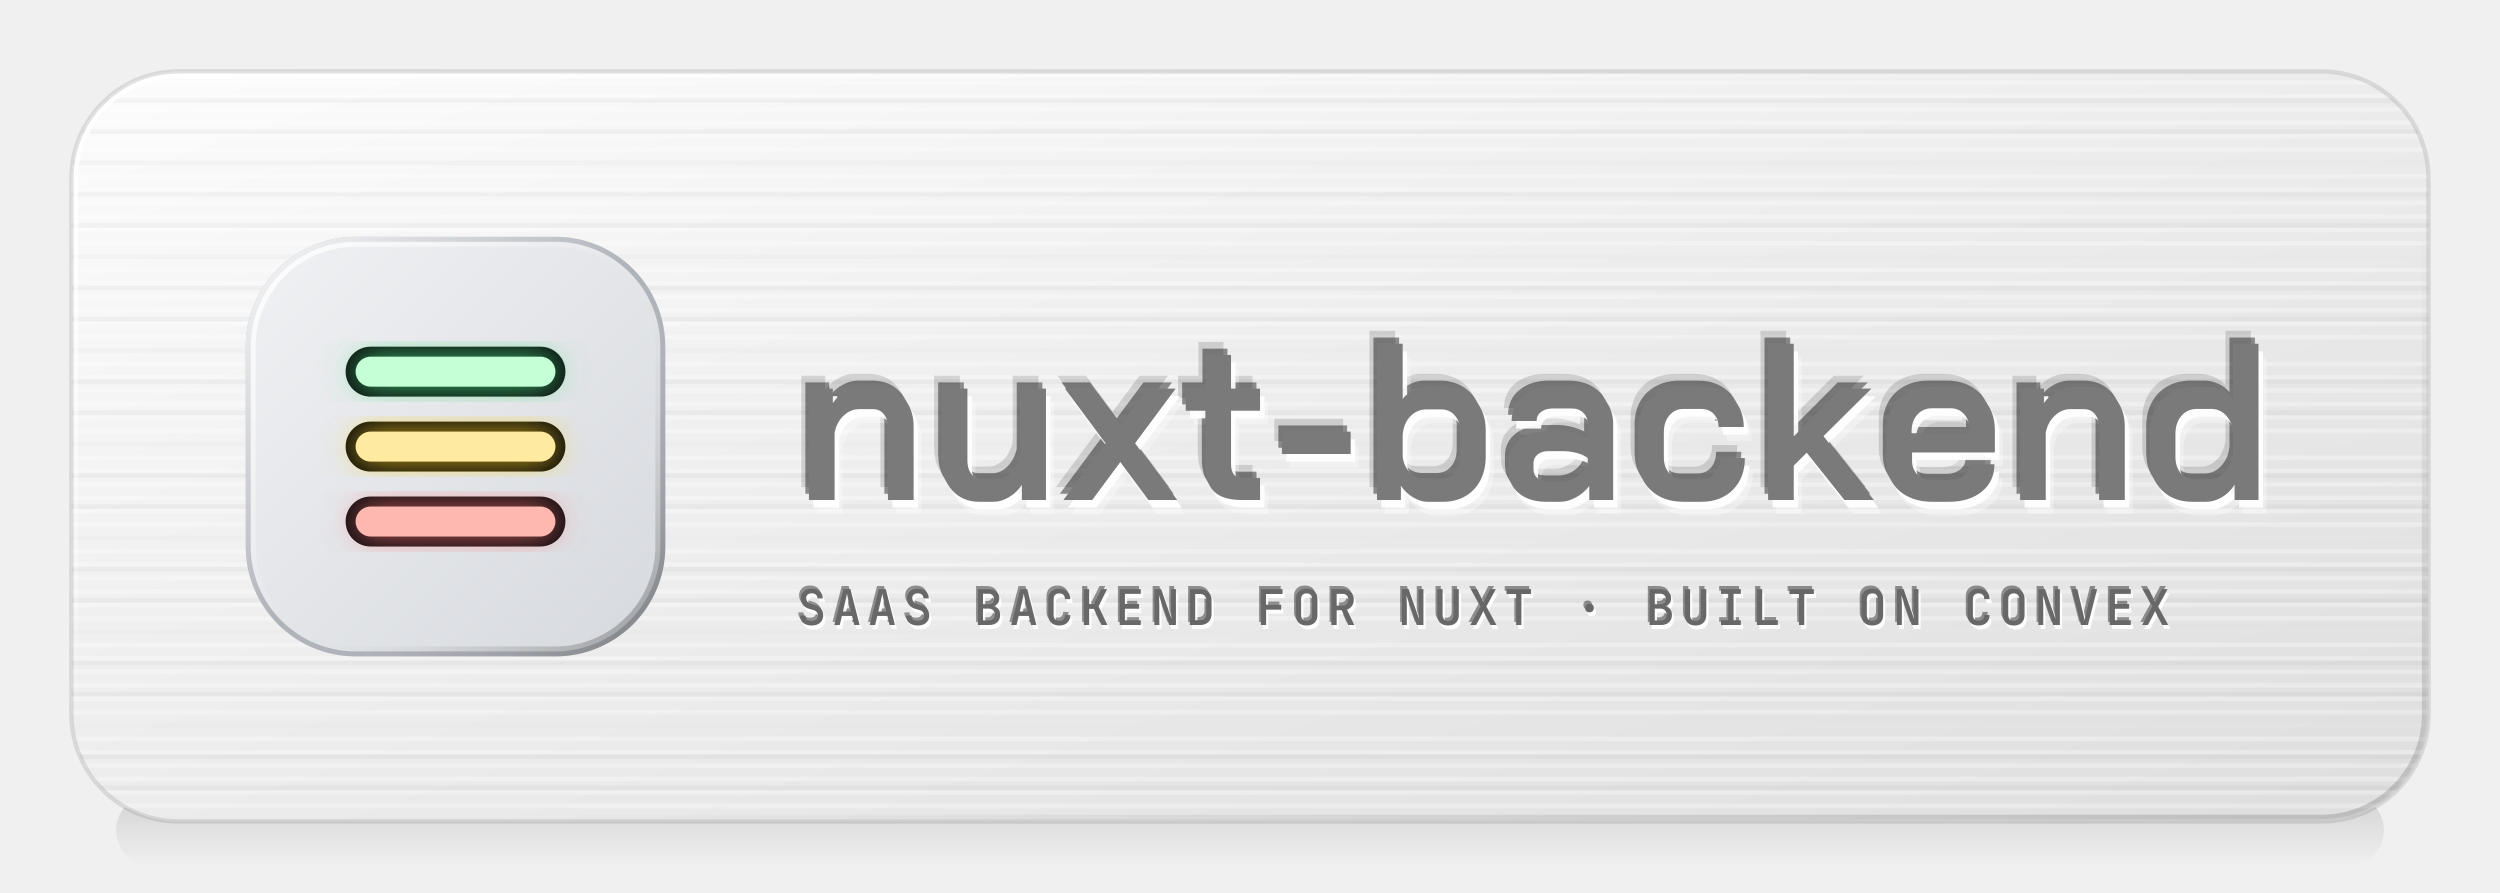
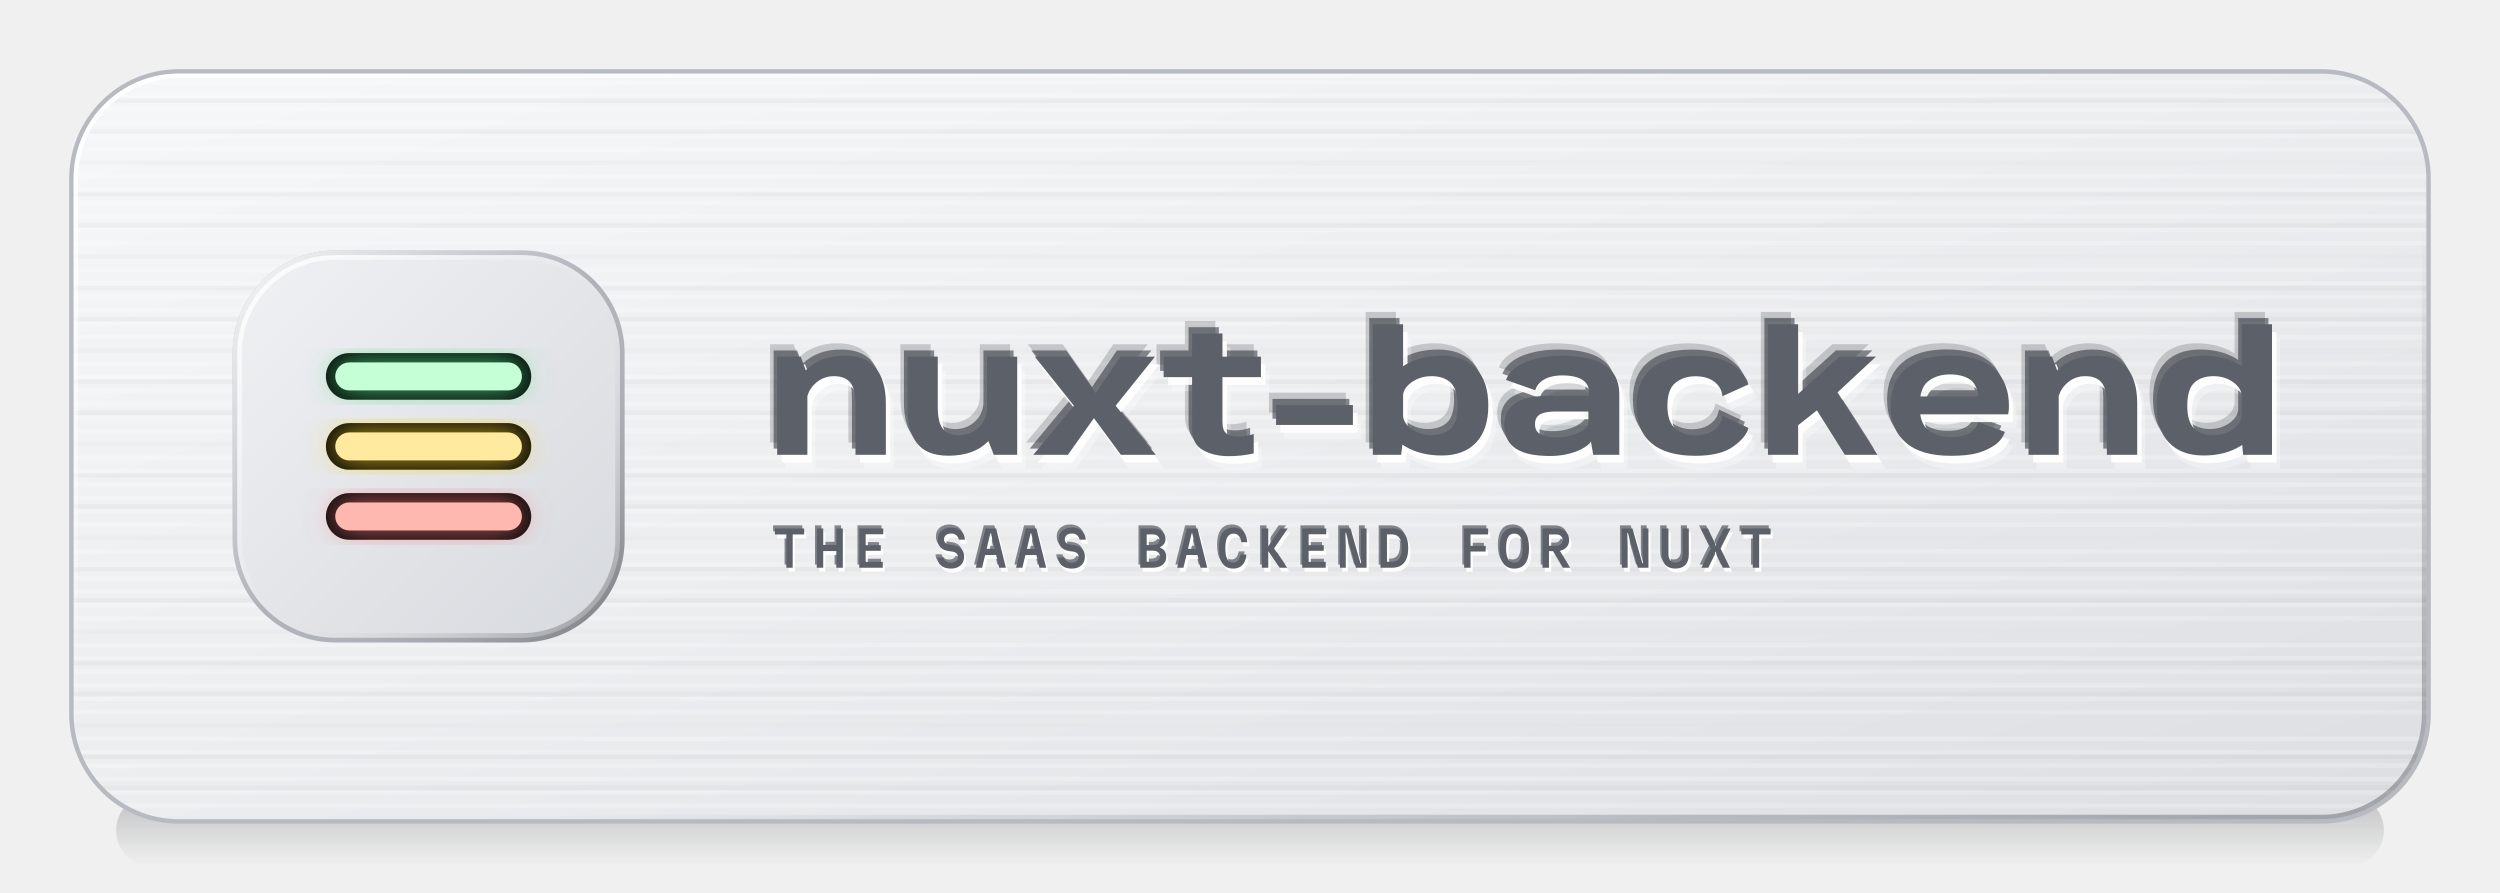
<svg xmlns="http://www.w3.org/2000/svg" width="560" height="200" viewBox="0 0 560 200" role="img" aria-label="nuxt-backend — the all-in-one SaaS backend for Nuxt, built on Convex">
  <defs>
    <linearGradient id="plate" x1="0" y1="0" x2="1" y2="1">
-       <stop offset="0" stop-color="#fcfcfc" />
-       <stop offset="0.5" stop-color="#ececec" />
-       <stop offset="1" stop-color="#dedede" />
+       <stop offset="0" stop-color="#f6f7f9" />
+       <stop offset="0.5" stop-color="#ebedef" />
+       <stop offset="1" stop-color="#dcdee2" />
    </linearGradient>
    <linearGradient id="rim" x1="0" y1="0" x2="1" y2="1">
      <stop offset="0" stop-color="rgb(255 255 255 / 0.95)" />
-       <stop offset="0.45" stop-color="#ffffff" stop-opacity="0" />
-       <stop offset="0.6" stop-color="#000000" stop-opacity="0" />
-       <stop offset="1" stop-color="rgb(0 0 0 / 0.16)" />
+       <stop offset="0.45" stop-color="#fff" stop-opacity="0" />
+       <stop offset="0.6" stop-color="#000" stop-opacity="0" />
+       <stop offset="1" stop-color="rgb(24 28 36 / 0.32)" />
    </linearGradient>
    <linearGradient id="cast" x1="0" y1="0" x2="0" y2="1">
-       <stop offset="0" stop-color="#000000" stop-opacity="0.12" />
-       <stop offset="1" stop-color="#000000" stop-opacity="0" />
+       <stop offset="0" stop-color="#181c24" stop-opacity="0.22" />
+       <stop offset="1" stop-color="#181c24" stop-opacity="0" />
    </linearGradient>
    <pattern id="grain" width="1" height="21" patternUnits="userSpaceOnUse">
-       <rect width="1" height="1" fill="#ffffff" fill-opacity="0.30" />
-       <rect y="3" width="1" height="1" fill="#ffffff" fill-opacity="0.30" />
-       <rect y="6" width="1" height="1" fill="#ffffff" fill-opacity="0.30" />
-       <rect y="9" width="1" height="1" fill="#ffffff" fill-opacity="0.30" />
-       <rect y="12" width="1" height="1" fill="#ffffff" fill-opacity="0.30" />
-       <rect y="15" width="1" height="1" fill="#ffffff" fill-opacity="0.30" />
-       <rect y="18" width="1" height="1" fill="#ffffff" fill-opacity="0.30" />
-       <rect y="1" width="1" height="1" fill="#000000" fill-opacity="0.035" />
-       <rect y="8" width="1" height="1" fill="#000000" fill-opacity="0.035" />
-       <rect y="15" width="1" height="1" fill="#000000" fill-opacity="0.035" />
+       <rect y="0" width="1" height="1" fill="#fff" fill-opacity="0.22" />
+       <rect y="3" width="1" height="1" fill="#fff" fill-opacity="0.22" />
+       <rect y="6" width="1" height="1" fill="#fff" fill-opacity="0.22" />
+       <rect y="9" width="1" height="1" fill="#fff" fill-opacity="0.22" />
+       <rect y="12" width="1" height="1" fill="#fff" fill-opacity="0.22" />
+       <rect y="15" width="1" height="1" fill="#fff" fill-opacity="0.22" />
+       <rect y="18" width="1" height="1" fill="#fff" fill-opacity="0.22" />
+       <rect y="1" width="1" height="1" fill="#000" fill-opacity="0.03" />
+       <rect y="8" width="1" height="1" fill="#000" fill-opacity="0.03" />
+       <rect y="15" width="1" height="1" fill="#000" fill-opacity="0.03" />
    </pattern>
    <linearGradient id="mark-face" x1="0" y1="0" x2="1" y2="1">
      <stop offset="0" stop-color="#f0f1f3" />
      <stop offset="1" stop-color="#d6d9de" />
    </linearGradient>
    <linearGradient id="mark-rim" x1="0" y1="0" x2="1" y2="1">
-       <stop offset="0" stop-color="#ffffff" stop-opacity="0.9" />
-       <stop offset="0.5" stop-color="#ffffff" stop-opacity="0" />
-       <stop offset="1" stop-color="#000000" stop-opacity="0.32" />
+       <stop offset="0" stop-color="#fff" stop-opacity="0.9" />
+       <stop offset="0.5" stop-color="#fff" stop-opacity="0" />
+       <stop offset="1" stop-color="#000" stop-opacity="0.32" />
    </linearGradient>
    <filter id="mark-glow" x="-50%" y="-50%" width="200%" height="200%">
      <feGaussianBlur stdDeviation="1.6" />
    </filter>
-     <path id="wm" d="M3.2 -24.95L8.55 -24.95L8.55 -21.7Q9.65 -23.35 11.45 -24.35Q13.25 -25.35 15.05 -25.35L18.15 -25.35Q22 -25.35 24.33 -22.9Q26.65 -20.45 26.65 -16.45L26.65 0L20.9 0L20.9 -16.3Q20.9 -18.1 19.98 -19.23Q19.05 -20.35 17.55 -20.35L14.45 -20.35Q12.5 -20.35 10.95 -18.87Q9.4 -17.4 8.95 -15.1L8.95 0L3.2 0Z M41.35 0.4Q37.6 0.4 35.28 -2.18Q32.95 -4.75 32.95 -8.9L32.95 -24.95L38.7 -24.95L38.7 -8.8Q38.7 -6.9 39.63 -5.75Q40.55 -4.6 42.05 -4.6L45.05 -4.6Q46.95 -4.6 48.48 -6.12Q50 -7.65 50.55 -10.1L50.55 -24.95L56.3 -24.95L56.3 0L50.9 0L50.9 -3.4Q49.8 -1.7 48.03 -0.65Q46.25 0.4 44.65 0.4L41.35 0.4Z M69.65 -12.7L60.55 -24.95L66.95 -24.95L72.95 -16.9L78.95 -24.95L85.35 -24.95L76.25 -12.7L85.7 0L79.25 0L72.95 -8.5L66.65 0L60.2 0Z M100.15 0Q95.9 0 93.95 -1.9Q92 -3.8 92 -7.9L92 -20L87.6 -20L87.6 -24.95L92.15 -24.95L92.15 -32.5L97.75 -32.5L97.75 -24.95L104.25 -24.95L104.25 -20L97.75 -20L97.75 -8.1Q97.75 -6.45 98.4 -5.7Q99.05 -4.95 100.45 -4.95L104.25 -4.95L104.25 0L100.15 0Z M109.15 -15.3L124.55 -15.3L124.55 -10.3L109.15 -10.3Z M141.75 0.4Q140.15 0.4 138.48 -0.62Q136.8 -1.65 135.8 -3.2L135.8 0L130.45 0L130.45 -35L136.2 -35L136.2 -22.65Q137.2 -23.9 138.75 -24.62Q140.3 -25.35 141.85 -25.35L145.35 -25.35Q148.1 -25.35 150.25 -24.12Q152.4 -22.9 153.6 -20.7Q154.8 -18.5 154.8 -15.65L154.8 -9.7Q154.8 -6.7 153.6 -4.4Q152.4 -2.1 150.23 -0.85Q148.05 0.4 145.25 0.4L141.75 0.4ZM144.65 -4.65Q146.6 -4.65 147.85 -6.12Q149.1 -7.6 149.1 -10L149.1 -15.3Q149.1 -17.55 147.9 -18.92Q146.7 -20.3 144.8 -20.3L141.6 -20.3Q139.4 -20.3 137.9 -18.73Q136.4 -17.15 136.2 -14.6L136.2 -9.7Q136.45 -7.5 137.93 -6.07Q139.4 -4.65 141.35 -4.65Z M168.35 0.4Q164.55 0.4 162.23 -1.52Q159.9 -3.45 159.9 -6.65L159.9 -8.45Q159.9 -11.6 162.32 -13.5Q164.75 -15.4 168.7 -15.4L171.8 -15.4Q173.2 -15.4 174.8 -15Q176.4 -14.6 177.65 -13.95L177.65 -17.05Q177.65 -18.6 176.65 -19.55Q175.65 -20.5 174.05 -20.5L169.85 -20.5Q168.2 -20.5 167.2 -19.73Q166.2 -18.95 166.2 -17.7L160.6 -17.7Q160.6 -21.15 163.15 -23.25Q165.7 -25.35 169.85 -25.35L174.05 -25.35Q178.25 -25.35 180.8 -23.08Q183.35 -20.8 183.35 -17.05L183.35 0L178 0L178 -3.15Q176.8 -1.55 175 -0.58Q173.2 0.4 171.45 0.4L168.35 0.4ZM171.8 -4.1Q173.8 -4.1 175.4 -5.22Q177 -6.35 177.65 -8.2L177.65 -9.4Q176.8 -10.1 175.25 -10.52Q173.7 -10.95 172 -10.95L168.85 -10.95Q167.35 -10.95 166.43 -10.2Q165.5 -9.45 165.5 -8.25L165.5 -6.85Q165.5 -5.6 166.45 -4.85Q167.4 -4.1 168.95 -4.1Z M199.1 0.4Q194.5 0.4 191.73 -2.25Q188.95 -4.9 188.95 -9.25L188.95 -15.55Q188.95 -18.45 190.2 -20.67Q191.45 -22.9 193.75 -24.12Q196.05 -25.35 199.05 -25.35L203.05 -25.35Q207.35 -25.35 209.98 -22.87Q212.6 -20.4 212.6 -16.35L206.95 -16.35Q206.95 -18.15 205.88 -19.28Q204.8 -20.4 203.05 -20.4L199.1 -20.4Q197.15 -20.4 195.93 -18.95Q194.7 -17.5 194.7 -15.2L194.7 -9.6Q194.7 -7.35 195.93 -5.95Q197.15 -4.55 199.15 -4.55L203.1 -4.55Q204.95 -4.55 206.08 -5.9Q207.2 -7.25 207.2 -9.4L212.85 -9.4Q212.85 -5 210.18 -2.3Q207.5 0.4 203.1 0.4L199.1 0.4Z M235.15 0L226.7 -10.6L223.8 -7.7L223.8 0L218.05 0L218.05 -35L223.8 -35L223.8 -14.25L234.45 -24.95L241.2 -24.95L230.45 -14.3L241.75 0Z M254.8 0.4Q251.75 0.4 249.43 -0.75Q247.1 -1.9 245.83 -4Q244.55 -6.1 244.55 -8.85L244.55 -15.55Q244.55 -18.45 245.83 -20.67Q247.1 -22.9 249.43 -24.12Q251.75 -25.35 254.8 -25.35L258.8 -25.35Q263.35 -25.35 266.1 -22.7Q268.85 -20.05 268.85 -15.65L268.85 -10.65L250.3 -10.65L250.3 -8.85Q250.3 -6.85 251.53 -5.65Q252.75 -4.45 254.8 -4.45L258.65 -4.45Q260.65 -4.45 261.88 -5.43Q263.1 -6.4 263.1 -8L268.75 -8Q268.75 -4.2 265.95 -1.9Q263.15 0.4 258.6 0.4L254.8 0.4ZM263.2 -14.95L263.2 -15.65Q263.2 -17.85 262 -19.2Q260.8 -20.55 258.85 -20.55L254.8 -20.55Q252.75 -20.55 251.48 -19.12Q250.2 -17.7 250.2 -15.4L250.2 -14.95Z M274.5 -24.95L279.85 -24.95L279.85 -21.7Q280.95 -23.35 282.75 -24.35Q284.55 -25.35 286.35 -25.35L289.45 -25.35Q293.3 -25.35 295.63 -22.9Q297.95 -20.45 297.95 -16.45L297.95 0L292.2 0L292.2 -16.3Q292.2 -18.1 291.28 -19.23Q290.35 -20.35 288.85 -20.35L285.75 -20.35Q283.8 -20.35 282.25 -18.87Q280.7 -17.4 280.25 -15.1L280.25 0L274.5 0Z M313.05 0.4Q308.8 0.4 306.18 -2.27Q303.55 -4.95 303.55 -9.3L303.55 -15.1Q303.55 -18.15 304.8 -20.48Q306.05 -22.8 308.33 -24.08Q310.6 -25.35 313.55 -25.35L316.6 -25.35Q318.15 -25.35 319.68 -24.65Q321.2 -23.95 322.2 -22.8L322.2 -35L327.9 -35L327.9 0L322.55 0L322.55 -3.45Q321.5 -1.7 319.75 -0.65Q318 0.4 316.2 0.4L313.05 0.4ZM316.65 -4.55Q318.8 -4.55 320.38 -6.27Q321.95 -8 322.2 -10.55L322.2 -15.55Q321.85 -17.7 320.53 -19.05Q319.2 -20.4 317.35 -20.4L314.15 -20.4Q311.95 -20.4 310.63 -18.85Q309.3 -17.3 309.3 -14.8L309.3 -9.65Q309.3 -7.35 310.53 -5.95Q311.75 -4.55 313.65 -4.55Z" />
-     <path id="eb" d="M3.33 0.11Q2.52 0.11 1.94 -0.16Q1.35 -0.43 1.03 -0.93Q0.72 -1.43 0.72 -2.12L1.89 -2.12Q1.89 -1.57 2.28 -1.26Q2.66 -0.95 3.34 -0.95Q3.98 -0.95 4.35 -1.25Q4.71 -1.56 4.71 -2.1Q4.71 -2.55 4.46 -2.88Q4.21 -3.21 3.75 -3.33L2.74 -3.63Q1.86 -3.88 1.38 -4.49Q0.9 -5.1 0.9 -5.95Q0.9 -6.61 1.2 -7.11Q1.5 -7.6 2.05 -7.88Q2.6 -8.15 3.34 -8.15Q4.44 -8.15 5.11 -7.56Q5.78 -6.96 5.79 -5.96L4.6 -5.96Q4.6 -6.49 4.26 -6.79Q3.93 -7.09 3.32 -7.09Q2.74 -7.09 2.41 -6.81Q2.08 -6.53 2.08 -6.03Q2.08 -5.58 2.33 -5.25Q2.57 -4.92 3.04 -4.78L4.06 -4.48Q4.94 -4.23 5.41 -3.62Q5.89 -3 5.89 -2.14Q5.89 -1.47 5.57 -0.96Q5.25 -0.45 4.68 -0.17Q4.1 0.11 3.33 0.11Z M8.39 0L10.44 -8.03L12 -8.03L14.05 0L12.85 0L12.36 -2.03L10.09 -2.03L9.6 0ZM10.31 -3.01L12.13 -3.01L11.58 -5.33Q11.44 -5.95 11.35 -6.41Q11.25 -6.86 11.22 -7.03Q11.19 -6.86 11.1 -6.41Q11.01 -5.95 10.86 -5.35Z M16.31 0L18.36 -8.03L19.92 -8.03L21.97 0L20.77 0L20.28 -2.03L18.01 -2.03L17.52 0ZM18.23 -3.01L20.05 -3.01L19.5 -5.33Q19.36 -5.95 19.27 -6.41Q19.17 -6.86 19.14 -7.03Q19.11 -6.86 19.02 -6.41Q18.93 -5.95 18.78 -5.35Z M27.09 0.11Q26.28 0.11 25.7 -0.16Q25.11 -0.43 24.79 -0.93Q24.48 -1.43 24.48 -2.12L25.65 -2.12Q25.65 -1.57 26.04 -1.26Q26.42 -0.95 27.1 -0.95Q27.74 -0.95 28.1 -1.25Q28.47 -1.56 28.47 -2.1Q28.47 -2.55 28.22 -2.88Q27.97 -3.21 27.51 -3.33L26.5 -3.63Q25.62 -3.88 25.14 -4.49Q24.66 -5.1 24.66 -5.95Q24.66 -6.61 24.96 -7.11Q25.26 -7.6 25.81 -7.88Q26.36 -8.15 27.1 -8.15Q28.2 -8.15 28.87 -7.56Q29.53 -6.96 29.55 -5.96L28.36 -5.96Q28.36 -6.49 28.02 -6.79Q27.69 -7.09 27.08 -7.09Q26.5 -7.09 26.17 -6.81Q25.84 -6.53 25.84 -6.03Q25.84 -5.58 26.09 -5.25Q26.33 -4.92 26.8 -4.78L27.82 -4.48Q28.7 -4.23 29.17 -3.62Q29.64 -3 29.64 -2.14Q29.64 -1.47 29.33 -0.96Q29.01 -0.45 28.44 -0.17Q27.86 0.11 27.09 0.11Z M40.54 0L40.54 -8.03L42.9 -8.03Q44.04 -8.03 44.69 -7.48Q45.34 -6.93 45.34 -5.96Q45.34 -5.41 45.11 -5.01Q44.87 -4.61 44.45 -4.39Q44.03 -4.17 43.47 -4.17L43.47 -4.28Q44.08 -4.29 44.54 -4.05Q45 -3.82 45.27 -3.35Q45.53 -2.89 45.53 -2.25Q45.53 -1.57 45.23 -1.06Q44.92 -0.55 44.37 -0.27Q43.81 0 43.05 0ZM41.69 -1.02L42.96 -1.02Q43.59 -1.02 43.97 -1.36Q44.34 -1.7 44.34 -2.31Q44.34 -2.93 43.97 -3.3Q43.59 -3.67 42.96 -3.67L41.69 -3.67ZM41.69 -4.66L42.89 -4.66Q43.48 -4.66 43.82 -4.98Q44.17 -5.3 44.17 -5.84Q44.17 -6.38 43.82 -6.69Q43.48 -7.01 42.9 -7.01L41.69 -7.01Z M47.99 0L50.04 -8.03L51.6 -8.03L53.65 0L52.45 0L51.96 -2.03L49.69 -2.03L49.2 0ZM49.91 -3.01L51.73 -3.01L51.18 -5.33Q51.04 -5.95 50.95 -6.41Q50.85 -6.86 50.82 -7.03Q50.79 -6.86 50.7 -6.41Q50.61 -5.95 50.46 -5.35Z M58.78 0.11Q58.04 0.11 57.48 -0.17Q56.93 -0.45 56.62 -0.98Q56.32 -1.52 56.32 -2.23L56.32 -5.8Q56.32 -6.52 56.62 -7.05Q56.93 -7.58 57.48 -7.86Q58.04 -8.14 58.78 -8.14Q59.53 -8.14 60.08 -7.85Q60.63 -7.57 60.93 -7.05Q61.24 -6.52 61.24 -5.8L60.05 -5.8Q60.05 -6.42 59.72 -6.75Q59.39 -7.08 58.78 -7.08Q58.18 -7.08 57.84 -6.75Q57.51 -6.42 57.51 -5.81L57.51 -2.23Q57.51 -1.62 57.84 -1.28Q58.18 -0.95 58.78 -0.95Q59.39 -0.95 59.72 -1.28Q60.05 -1.62 60.05 -2.23L61.24 -2.23Q61.24 -1.52 60.93 -0.99Q60.63 -0.46 60.08 -0.18Q59.53 0.11 58.78 0.11Z M64.28 0L64.28 -8.03L65.47 -8.03L65.47 -4.69L66.54 -4.69L68.18 -8.03L69.48 -8.03L67.58 -4.18L69.56 0L68.23 0L66.52 -3.62L65.47 -3.62L65.47 0Z M72.31 0L72.31 -8.03L77.03 -8.03L77.03 -6.97L73.48 -6.97L73.48 -4.7L76.65 -4.7L76.65 -3.65L73.48 -3.65L73.48 -1.06L77.03 -1.06L77.03 0Z M80.09 0L80.09 -8.03L81.59 -8.03L83.93 -1.35Q83.91 -1.67 83.88 -2.11Q83.84 -2.55 83.83 -3.02Q83.81 -3.5 83.81 -3.88L83.81 -8.03L84.91 -8.03L84.91 0L83.41 0L81.08 -6.68Q81.1 -6.39 81.13 -5.96Q81.16 -5.53 81.17 -5.07Q81.19 -4.61 81.19 -4.21L81.19 0Z M88.03 0L88.03 -8.03L90.28 -8.03Q91.07 -8.03 91.65 -7.73Q92.24 -7.42 92.56 -6.87Q92.88 -6.32 92.88 -5.58L92.88 -2.46Q92.88 -1.73 92.56 -1.17Q92.24 -0.6 91.65 -0.3Q91.07 0 90.28 0ZM89.22 -1.08L90.28 -1.08Q90.94 -1.08 91.32 -1.45Q91.7 -1.81 91.7 -2.46L91.7 -5.58Q91.7 -6.21 91.32 -6.58Q90.94 -6.95 90.28 -6.95L89.22 -6.95Z M103.93 0L103.93 -8.04L108.78 -8.04L108.78 -6.94L105.08 -6.94L105.08 -4.54L108.49 -4.54L108.49 -3.44L105.11 -3.44L105.11 0Z M114.18 0.11Q113.43 0.11 112.89 -0.17Q112.34 -0.45 112.05 -0.98Q111.76 -1.52 111.76 -2.23L111.76 -5.8Q111.76 -6.52 112.05 -7.05Q112.34 -7.58 112.89 -7.86Q113.43 -8.14 114.18 -8.14Q114.93 -8.14 115.47 -7.86Q116.02 -7.58 116.31 -7.05Q116.6 -6.52 116.6 -5.81L116.6 -2.23Q116.6 -1.52 116.31 -0.98Q116.02 -0.45 115.47 -0.17Q114.93 0.11 114.18 0.11ZM114.18 -0.95Q114.79 -0.95 115.1 -1.28Q115.41 -1.62 115.41 -2.23L115.41 -5.8Q115.41 -6.42 115.1 -6.75Q114.79 -7.08 114.18 -7.08Q113.59 -7.08 113.27 -6.75Q112.95 -6.42 112.95 -5.8L112.95 -2.23Q112.95 -1.62 113.27 -1.28Q113.59 -0.95 114.18 -0.95Z M119.72 0L119.72 -8.03L122.24 -8.03Q123 -8.03 123.56 -7.74Q124.12 -7.45 124.44 -6.92Q124.75 -6.39 124.75 -5.68Q124.75 -4.87 124.34 -4.28Q123.93 -3.7 123.22 -3.45L124.86 0L123.51 0L122.05 -3.3L120.91 -3.3L120.91 0ZM120.91 -4.34L122.24 -4.34Q122.84 -4.34 123.19 -4.7Q123.54 -5.06 123.54 -5.65Q123.54 -6.27 123.19 -6.62Q122.84 -6.97 122.24 -6.97L120.91 -6.97Z M135.53 0L135.53 -8.03L137.03 -8.03L139.37 -1.35Q139.35 -1.67 139.32 -2.11Q139.28 -2.55 139.27 -3.02Q139.25 -3.5 139.25 -3.88L139.25 -8.03L140.35 -8.03L140.35 0L138.85 0L136.52 -6.68Q136.54 -6.39 136.57 -5.96Q136.6 -5.53 136.61 -5.07Q136.63 -4.61 136.63 -4.21L136.63 0Z M145.86 0.11Q144.71 0.11 144.08 -0.52Q143.45 -1.15 143.45 -2.24L143.45 -8.03L144.64 -8.03L144.64 -2.24Q144.64 -1.64 144.94 -1.29Q145.24 -0.93 145.86 -0.93Q146.47 -0.93 146.77 -1.29Q147.08 -1.64 147.08 -2.24L147.08 -8.03L148.27 -8.03L148.27 -2.24Q148.27 -1.15 147.64 -0.52Q147.02 0.11 145.86 0.11Z M150.85 0L153.12 -4.09L150.99 -8.03L152.33 -8.03L153.45 -5.84Q153.55 -5.63 153.65 -5.42Q153.75 -5.21 153.8 -5.1Q153.85 -5.21 153.95 -5.42Q154.04 -5.63 154.14 -5.84L155.29 -8.03L156.57 -8.03L154.44 -4.14L156.71 0L155.36 0L154.12 -2.38Q154.01 -2.58 153.91 -2.8Q153.81 -3.01 153.76 -3.13Q153.71 -3.01 153.61 -2.8Q153.52 -2.6 153.42 -2.39L152.15 0Z M161.11 0L161.11 -6.94L158.96 -6.94L158.96 -8.04L164.44 -8.04L164.44 -6.94L162.29 -6.94L162.29 0Z M177.54 -2.84Q177.1 -2.84 176.84 -3.1Q176.57 -3.35 176.57 -3.79Q176.57 -4.25 176.84 -4.52Q177.1 -4.78 177.54 -4.78Q177.99 -4.78 178.25 -4.52Q178.51 -4.25 178.51 -3.79Q178.51 -3.35 178.25 -3.1Q177.99 -2.84 177.54 -2.84Z M191.01 0L191.01 -8.03L193.38 -8.03Q194.52 -8.03 195.17 -7.48Q195.82 -6.93 195.82 -5.96Q195.82 -5.41 195.59 -5.01Q195.35 -4.61 194.93 -4.39Q194.51 -4.17 193.95 -4.17L193.95 -4.28Q194.56 -4.29 195.02 -4.05Q195.48 -3.82 195.74 -3.35Q196.01 -2.89 196.01 -2.25Q196.01 -1.57 195.71 -1.06Q195.4 -0.55 194.85 -0.27Q194.29 0 193.53 0ZM192.17 -1.02L193.43 -1.02Q194.07 -1.02 194.45 -1.36Q194.82 -1.7 194.82 -2.31Q194.82 -2.93 194.45 -3.3Q194.07 -3.67 193.43 -3.67L192.17 -3.67ZM192.17 -4.66L193.37 -4.66Q193.96 -4.66 194.3 -4.98Q194.64 -5.3 194.64 -5.84Q194.64 -6.38 194.3 -6.69Q193.96 -7.01 193.38 -7.01L192.17 -7.01Z M201.3 0.11Q200.14 0.11 199.52 -0.52Q198.89 -1.15 198.89 -2.24L198.89 -8.03L200.08 -8.03L200.08 -2.24Q200.08 -1.64 200.38 -1.29Q200.68 -0.93 201.3 -0.93Q201.9 -0.93 202.21 -1.29Q202.52 -1.64 202.52 -2.24L202.52 -8.03L203.71 -8.03L203.71 -2.24Q203.71 -1.15 203.08 -0.52Q202.45 0.11 201.3 0.11Z M207 0L207 -1.06L208.61 -1.06L208.61 -6.97L207 -6.97L207 -8.03L211.44 -8.03L211.44 -6.97L209.82 -6.97L209.82 -1.06L211.44 -1.06L211.44 0Z M215.04 0L215.04 -8.03L216.23 -8.03L216.23 -1.09L219.74 -1.09L219.74 0Z M224.47 0L224.47 -6.94L222.32 -6.94L222.32 -8.04L227.8 -8.04L227.8 -6.94L225.65 -6.94L225.65 0Z M240.9 0.11Q240.15 0.11 239.61 -0.17Q239.06 -0.45 238.77 -0.98Q238.48 -1.52 238.48 -2.23L238.48 -5.8Q238.48 -6.52 238.77 -7.05Q239.06 -7.58 239.61 -7.86Q240.15 -8.14 240.9 -8.14Q241.65 -8.14 242.19 -7.86Q242.74 -7.58 243.03 -7.05Q243.32 -6.52 243.32 -5.81L243.32 -2.23Q243.32 -1.52 243.03 -0.98Q242.74 -0.45 242.19 -0.17Q241.65 0.11 240.9 0.11ZM240.9 -0.95Q241.5 -0.95 241.82 -1.28Q242.13 -1.62 242.13 -2.23L242.13 -5.8Q242.13 -6.42 241.82 -6.75Q241.5 -7.08 240.9 -7.08Q240.31 -7.08 239.99 -6.75Q239.67 -6.42 239.67 -5.8L239.67 -2.23Q239.67 -1.62 239.99 -1.28Q240.31 -0.95 240.9 -0.95Z M246.41 0L246.41 -8.03L247.91 -8.03L250.25 -1.35Q250.23 -1.67 250.19 -2.11Q250.16 -2.55 250.15 -3.02Q250.13 -3.5 250.13 -3.88L250.13 -8.03L251.23 -8.03L251.23 0L249.73 0L247.4 -6.68Q247.42 -6.39 247.45 -5.96Q247.48 -5.53 247.49 -5.07Q247.51 -4.61 247.51 -4.21L247.51 0Z M264.7 0.11Q263.96 0.11 263.4 -0.17Q262.84 -0.45 262.54 -0.98Q262.24 -1.52 262.24 -2.23L262.24 -5.8Q262.24 -6.52 262.54 -7.05Q262.84 -7.58 263.4 -7.86Q263.96 -8.14 264.7 -8.14Q265.45 -8.14 266 -7.85Q266.55 -7.57 266.85 -7.05Q267.16 -6.52 267.16 -5.8L265.97 -5.8Q265.97 -6.42 265.64 -6.75Q265.31 -7.08 264.7 -7.08Q264.1 -7.08 263.76 -6.75Q263.43 -6.42 263.43 -5.81L263.43 -2.23Q263.43 -1.62 263.76 -1.28Q264.1 -0.95 264.7 -0.95Q265.31 -0.95 265.64 -1.28Q265.97 -1.62 265.97 -2.23L267.16 -2.23Q267.16 -1.52 266.85 -0.99Q266.55 -0.46 266 -0.18Q265.45 0.11 264.7 0.11Z M272.58 0.11Q271.83 0.11 271.29 -0.17Q270.74 -0.45 270.45 -0.98Q270.16 -1.52 270.16 -2.23L270.16 -5.8Q270.16 -6.52 270.45 -7.05Q270.74 -7.58 271.29 -7.86Q271.83 -8.14 272.58 -8.14Q273.33 -8.14 273.87 -7.86Q274.42 -7.58 274.71 -7.05Q275 -6.52 275 -5.81L275 -2.23Q275 -1.52 274.71 -0.98Q274.42 -0.45 273.87 -0.17Q273.33 0.11 272.58 0.11ZM272.58 -0.95Q273.18 -0.95 273.5 -1.28Q273.81 -1.62 273.81 -2.23L273.81 -5.8Q273.81 -6.42 273.5 -6.75Q273.18 -7.08 272.58 -7.08Q271.99 -7.08 271.67 -6.75Q271.35 -6.42 271.35 -5.8L271.35 -2.23Q271.35 -1.62 271.67 -1.28Q271.99 -0.95 272.58 -0.95Z M278.09 0L278.09 -8.03L279.59 -8.03L281.93 -1.35Q281.91 -1.67 281.87 -2.11Q281.84 -2.55 281.83 -3.02Q281.81 -3.5 281.81 -3.88L281.81 -8.03L282.91 -8.03L282.91 0L281.41 0L279.08 -6.68Q279.1 -6.39 279.13 -5.96Q279.16 -5.53 279.17 -5.07Q279.19 -4.61 279.19 -4.21L279.19 0Z M287.63 0L285.59 -8.03L286.81 -8.03L288.1 -2.68Q288.22 -2.21 288.32 -1.74Q288.41 -1.28 288.45 -1.01Q288.5 -1.28 288.58 -1.74Q288.66 -2.21 288.78 -2.69L290.06 -8.03L291.25 -8.03L289.2 0Z M294.07 0L294.07 -8.03L298.79 -8.03L298.79 -6.97L295.24 -6.97L295.24 -4.7L298.41 -4.7L298.41 -3.65L295.24 -3.65L295.24 -1.06L298.79 -1.06L298.79 0Z M301.33 0L303.6 -4.09L301.47 -8.03L302.81 -8.03L303.93 -5.84Q304.03 -5.63 304.13 -5.42Q304.23 -5.21 304.28 -5.1Q304.33 -5.21 304.42 -5.42Q304.52 -5.63 304.62 -5.84L305.77 -8.03L307.05 -8.03L304.92 -4.14L307.19 0L305.84 0L304.6 -2.38Q304.49 -2.58 304.39 -2.8Q304.29 -3.01 304.24 -3.13Q304.19 -3.01 304.09 -2.8Q304 -2.6 303.9 -2.39L302.63 0Z" />
+     <path id="wm" d="M2.09 0L8.85 0L8.85 -17.94L7.36 -21.98L2.09 -21.98ZM19.63 0L26.43 0L26.43 -11.53Q26.43 -16.63 24.19 -19.42Q21.96 -22.2 17.19 -22.2Q11.88 -22.2 8.59 -19.01Q5.29 -15.81 5.29 -12.96L8.59 -11.16Q8.59 -13.97 10.42 -15.79Q12.26 -17.62 14.79 -17.62Q17.21 -17.62 18.42 -16.24Q19.63 -14.86 19.63 -11.27ZM50.62 0L55.85 0L55.85 -21.98L49.09 -21.98L49.09 -3.89ZM38.06 -22L31.28 -22L31.28 -10.34Q31.28 -5.25 33.46 -2.52Q35.64 0.2 40.45 0.2Q46.2 0.2 49.32 -3Q52.44 -6.2 52.44 -9.03L49.11 -10.69Q49.11 -7.86 47.25 -6.12Q45.38 -4.38 42.83 -4.38Q40.43 -4.38 39.25 -5.76Q38.06 -7.13 38.06 -10.75ZM59.46 0L67.21 0L73.04 -8.21L79.08 0L86.9 0L77.9 -10.99L86.71 -21.98L78.98 -21.98L73.43 -13.82L67.66 -21.98L59.8 -21.98L68.57 -10.99ZM103.22 0.3Q106.17 0.3 108.83 -0.32L108.83 -4.67Q107.13 -4.08 105.46 -4.08Q103.75 -4.08 102.79 -4.71Q101.83 -5.35 101.83 -7.34L101.83 -17.4L110.45 -17.4L110.45 -21.98L101.83 -21.98L101.83 -27.19L95.03 -27.19L95.03 -21.98L88.66 -21.98L88.66 -17.4L95.03 -17.4L95.03 -5.77Q95.03 -2.42 97.45 -1.06Q99.87 0.3 103.22 0.3ZM113.84 -6.69L131.05 -6.69L131.05 -11.14L113.84 -11.14ZM135.51 0L141.85 0L142.29 -3.52L142.29 -29.24L135.51 -29.24ZM150.92 0.15Q155.93 0.15 158.65 -2.75Q161.38 -5.64 161.38 -11.04Q161.38 -16.43 158.65 -19.31Q155.93 -22.2 150.92 -22.2Q146.19 -22.2 142.78 -20.15Q139.37 -18.1 139.37 -16.13L142.27 -13.09Q142.27 -14.88 144.2 -16.25Q146.13 -17.62 148.66 -17.62Q151.4 -17.62 152.96 -16.15Q154.51 -14.68 154.51 -11.01Q154.51 -7.32 152.96 -5.86Q151.4 -4.4 148.66 -4.4Q146.13 -4.4 144.2 -5.77Q142.27 -7.15 142.27 -8.96L139.37 -5.87Q139.37 -3.91 142.78 -1.88Q146.19 0.15 150.92 0.15ZM175.19 0.26Q176.96 0.26 178.47 -0.03Q179.98 -0.32 181.16 -0.78Q182.34 -1.25 183.17 -1.82Q184 -2.38 184.37 -2.98L184.89 0L190.72 0L190.72 -13.52Q190.72 -16.54 189.24 -18.46Q187.76 -20.38 184.91 -21.29Q182.06 -22.2 177.93 -22.2Q175.81 -22.2 173.78 -21.88Q171.76 -21.55 170.06 -20.91Q168.36 -20.26 167.12 -19.23Q165.88 -18.2 165.34 -16.78L171.88 -14.47Q172.25 -15.63 173.15 -16.37Q174.05 -17.12 175.29 -17.45Q176.53 -17.79 177.98 -17.79Q179.81 -17.79 181.14 -17.39Q182.47 -16.99 183.2 -16.16Q183.93 -15.33 183.93 -14.01L183.93 -13.24L175.4 -13.24Q172.92 -13.24 170.99 -12.89Q169.06 -12.53 167.72 -11.74Q166.38 -10.95 165.68 -9.69Q164.98 -8.44 164.98 -6.61Q164.98 -4.73 165.69 -3.41Q166.4 -2.09 167.73 -1.28Q169.06 -0.47 170.94 -0.1Q172.83 0.26 175.19 0.26ZM176.55 -3.91Q175.53 -3.91 174.67 -4.06Q173.81 -4.21 173.18 -4.53Q172.55 -4.84 172.19 -5.4Q171.84 -5.96 171.84 -6.85Q171.84 -7.71 172.17 -8.28Q172.51 -8.85 173.13 -9.15Q173.76 -9.46 174.62 -9.58Q175.49 -9.7 176.53 -9.7L183.8 -9.7L183.8 -6.65Q183.31 -5.92 182.25 -5.3Q181.19 -4.67 179.73 -4.29Q178.26 -3.91 176.55 -3.91ZM207.76 0.22Q213.33 0.22 216.24 -1.85Q219.16 -3.93 219.64 -6.02L213.83 -8.75Q213.63 -6.85 212 -5.6Q210.38 -4.34 207.76 -4.34Q205.19 -4.34 203.34 -5.81Q201.5 -7.28 201.5 -10.97Q201.5 -14.71 203.33 -16.16Q205.15 -17.6 207.76 -17.6Q210.4 -17.6 212.01 -16.37Q213.63 -15.14 213.83 -13.13L219.64 -15.76Q219.16 -17.94 216.25 -20.06Q213.35 -22.18 207.76 -22.18Q201.26 -22.18 197.92 -19.34Q194.57 -16.5 194.57 -10.97Q194.57 -5.44 197.92 -2.61Q201.26 0.22 207.76 0.22ZM234.9 -10.11L241.23 0L248.55 0L239.44 -14.23ZM224.02 0L230.78 0L230.78 -6.63L235.16 -10.09L239.41 -13.8L248.22 -22L240.04 -22L230.78 -13.63L230.78 -29.24L224.02 -29.24ZM264.95 0.22L264.95 -3.99Q261.84 -3.99 259.92 -5.51Q258 -7.04 258 -10.97Q258 -14.99 259.92 -16.48Q261.87 -18.01 264.8 -18.01Q267.82 -18.01 269.57 -16.67Q270.87 -15.53 271.15 -13.07L257.37 -13.07L257.37 -9.07L277.84 -9.07Q278 -9.91 278 -10.99Q278 -16.24 274.74 -19.24Q271.45 -22.22 264.8 -22.22Q258.37 -22.22 254.96 -19.31Q251.5 -16.39 251.5 -10.99Q251.5 -5.61 254.95 -2.7Q258.34 0.22 264.95 0.22ZM264.95 -3.99L264.95 0.22Q268.62 0.22 270.85 -0.37Q273.07 -0.97 274.82 -2.18Q276.53 -3.37 277.09 -5.14L271.22 -7.3Q270.68 -6.26 269.98 -5.46Q269.23 -4.73 268 -4.34Q266.79 -3.99 264.95 -3.99ZM282.39 0L289.15 0L289.15 -17.94L287.66 -21.98L282.39 -21.98ZM299.93 0L306.73 0L306.73 -11.53Q306.73 -16.63 304.49 -19.42Q302.26 -22.2 297.49 -22.2Q292.18 -22.2 288.89 -19.01Q285.59 -15.81 285.59 -12.96L288.89 -11.16Q288.89 -13.97 290.72 -15.79Q292.55 -17.62 295.09 -17.62Q297.51 -17.62 298.72 -16.24Q299.93 -14.86 299.93 -11.27ZM330.45 0L336.93 0L336.93 -29.24L330.15 -29.24L330.15 -3.54ZM321.6 0.15Q326.34 0.15 329.72 -1.88Q333.1 -3.91 333.1 -5.87L330.15 -8.96Q330.15 -7.15 328.26 -5.77Q326.37 -4.4 323.84 -4.4Q321.1 -4.4 319.53 -5.86Q317.95 -7.32 317.95 -11.01Q317.95 -14.7 319.53 -16.16Q321.1 -17.62 323.84 -17.62Q326.37 -17.62 328.26 -16.25Q330.15 -14.88 330.15 -13.09L333.1 -16.13Q333.1 -18.1 329.72 -20.15Q326.34 -22.2 321.6 -22.2Q316.59 -22.2 313.84 -19.33Q311.08 -16.46 311.08 -11.04Q311.08 -5.64 313.84 -2.75Q316.59 0.15 321.6 0.15Z" />
+     <path id="eb" d="M3.14 0L3.14 -7.45L0.57 -7.45L0.57 -8.8L7.13 -8.8L7.13 -7.45L4.56 -7.45L4.56 0ZM9.96 0L9.96 -8.8L11.4 -8.8L11.4 -5.1L14.34 -5.1L14.34 -8.8L15.79 -8.8L15.79 0L14.34 0L14.34 -3.73L11.4 -3.73L11.4 0ZM19.47 0L19.47 -8.8L24.85 -8.8L24.85 -7.49L20.91 -7.49L20.91 -5.04L24.3 -5.04L24.3 -3.79L20.91 -3.79L20.91 -1.31L24.74 -1.31L24.74 0ZM38.32 -2.3Q38.5 -1.73 38.92 -1.44Q39.35 -1.14 40.01 -1.14Q40.73 -1.14 41.14 -1.5Q41.55 -1.85 41.55 -2.47Q41.55 -2.91 41.25 -3.21Q40.95 -3.51 40.39 -3.6L39.39 -3.74Q38.24 -3.94 37.64 -4.59Q37.05 -5.24 37.05 -6.3Q37.05 -7.13 37.43 -7.72Q37.81 -8.32 38.48 -8.65Q39.16 -8.99 40.06 -8.99Q40.96 -8.99 41.64 -8.66Q42.32 -8.34 42.7 -7.74Q43.09 -7.14 43.14 -6.28L41.78 -6.28Q41.61 -6.95 41.18 -7.3Q40.75 -7.66 40.06 -7.66Q39.31 -7.66 38.89 -7.3Q38.46 -6.94 38.46 -6.31Q38.46 -5.86 38.75 -5.57Q39.05 -5.28 39.6 -5.18L40.6 -5.04Q41.77 -4.85 42.36 -4.2Q42.96 -3.54 42.96 -2.49Q42.96 -1.66 42.59 -1.07Q42.23 -0.47 41.57 -0.14Q40.91 0.19 40.01 0.19Q39.1 0.19 38.43 -0.11Q37.76 -0.41 37.38 -0.96Q36.99 -1.52 36.95 -2.3ZM45.58 0L47.77 -8.8L50.13 -8.8L52.32 0L50.82 0L48.97 -7.74L48.84 -7.74L46.99 0ZM47 -2.85L47 -4.22L50.9 -4.22L50.9 -2.85ZM54.6 0L56.79 -8.8L59.15 -8.8L61.34 0L59.84 0L57.99 -7.74L57.86 -7.74L56.01 0ZM56.02 -2.85L56.02 -4.22L59.92 -4.22L59.92 -2.85ZM65.38 -2.3Q65.56 -1.73 65.98 -1.44Q66.41 -1.14 67.07 -1.14Q67.79 -1.14 68.2 -1.5Q68.61 -1.85 68.61 -2.47Q68.61 -2.91 68.31 -3.21Q68.01 -3.51 67.45 -3.6L66.45 -3.74Q65.3 -3.94 64.7 -4.59Q64.11 -5.24 64.11 -6.3Q64.11 -7.13 64.49 -7.72Q64.87 -8.32 65.54 -8.65Q66.22 -8.99 67.12 -8.99Q68.02 -8.99 68.7 -8.66Q69.38 -8.34 69.76 -7.74Q70.15 -7.14 70.2 -6.28L68.84 -6.28Q68.67 -6.95 68.24 -7.3Q67.81 -7.66 67.12 -7.66Q66.37 -7.66 65.94 -7.3Q65.52 -6.94 65.52 -6.31Q65.52 -5.86 65.81 -5.57Q66.11 -5.28 66.66 -5.18L67.66 -5.04Q68.83 -4.85 69.42 -4.2Q70.01 -3.54 70.01 -2.49Q70.01 -1.66 69.65 -1.07Q69.29 -0.47 68.63 -0.14Q67.97 0.19 67.07 0.19Q66.16 0.19 65.49 -0.11Q64.82 -0.41 64.44 -0.96Q64.05 -1.52 64.01 -2.3ZM82.42 0L82.42 -8.8L85.19 -8.8Q86.53 -8.8 87.3 -8.17Q88.07 -7.53 88.07 -6.41Q88.07 -5.8 87.74 -5.33Q87.42 -4.86 86.82 -4.65L86.82 -4.48Q87.49 -4.28 87.86 -3.73Q88.23 -3.19 88.23 -2.44Q88.23 -1.3 87.42 -0.65Q86.61 0 85.19 0ZM83.86 -1.34L85.19 -1.34Q85.98 -1.34 86.39 -1.67Q86.8 -1.99 86.8 -2.57Q86.8 -3.17 86.39 -3.49Q85.98 -3.82 85.19 -3.82L83.86 -3.82ZM83.86 -5.07L85.18 -5.07Q85.92 -5.07 86.32 -5.38Q86.71 -5.69 86.71 -6.26Q86.71 -6.83 86.32 -7.14Q85.92 -7.46 85.18 -7.46L83.86 -7.46ZM90.68 0L92.87 -8.8L95.23 -8.8L97.42 0L95.92 0L94.07 -7.74L93.94 -7.74L92.09 0ZM92.1 -2.85L92.1 -4.22L96 -4.22L96 -2.85ZM103.25 0.19Q101.65 0.19 100.84 -0.96Q100.03 -2.1 100.03 -4.4Q100.03 -6.7 100.86 -7.84Q101.68 -8.99 103.33 -8.99Q104.25 -8.99 104.91 -8.61Q105.57 -8.23 105.94 -7.49Q106.31 -6.75 106.37 -5.71L105.06 -5.71Q104.91 -6.67 104.47 -7.16Q104.04 -7.64 103.33 -7.64Q102.39 -7.64 101.93 -6.85Q101.47 -6.06 101.47 -4.4Q101.47 -2.74 101.9 -1.95Q102.33 -1.15 103.25 -1.15Q103.91 -1.15 104.31 -1.61Q104.72 -2.06 104.87 -2.95L106.18 -2.95Q106.12 -1.95 105.75 -1.25Q105.39 -0.55 104.75 -0.18Q104.11 0.19 103.25 0.19ZM109.66 -8.8L111.09 -8.8L111.09 0L109.66 0ZM113.62 0L110.73 -4.26L113.83 -8.8L115.44 -8.8L112.39 -4.32L115.32 0ZM118.69 0L118.69 -8.8L124.07 -8.8L124.07 -7.49L120.13 -7.49L120.13 -5.04L123.52 -5.04L123.52 -3.79L120.13 -3.79L120.13 -1.31L123.96 -1.31L123.96 0ZM127.15 0L127.15 -8.8L129.52 -8.8L131.74 -0.99L131.89 -0.99L131.81 -3.77L131.81 -8.8L133.11 -8.8L133.11 0L130.73 0L128.52 -7.81L128.37 -7.81L128.45 -5.03L128.45 0ZM136.23 0L136.23 -8.8L138.8 -8.8Q140.6 -8.8 141.52 -7.69Q142.44 -6.58 142.44 -4.4Q142.44 -2.22 141.52 -1.11Q140.6 0 138.8 0ZM137.68 -1.34L138.8 -1.34Q139.91 -1.34 140.45 -2.1Q141 -2.86 141 -4.4Q141 -5.95 140.45 -6.7Q139.91 -7.46 138.8 -7.46L137.68 -7.46ZM154.97 0L154.97 -8.8L160.34 -8.8L160.34 -7.45L156.4 -7.45L156.4 -4.89L159.79 -4.89L159.79 -3.63L156.4 -3.63L156.4 0ZM166.21 0.19Q164.57 0.19 163.75 -0.97Q162.92 -2.12 162.92 -4.4Q162.92 -6.69 163.75 -7.84Q164.57 -8.99 166.21 -8.99Q167.85 -8.99 168.67 -7.84Q169.5 -6.69 169.5 -4.4Q169.5 -2.12 168.67 -0.97Q167.85 0.19 166.21 0.19ZM166.21 -1.15Q167.16 -1.15 167.61 -1.95Q168.06 -2.74 168.06 -4.4Q168.06 -6.06 167.61 -6.85Q167.16 -7.64 166.21 -7.64Q165.26 -7.64 164.81 -6.85Q164.36 -6.06 164.36 -4.4Q164.36 -2.74 164.81 -1.95Q165.26 -1.15 166.21 -1.15ZM172.52 0L172.52 -8.8L175.64 -8.8Q176.5 -8.8 177.13 -8.48Q177.77 -8.16 178.12 -7.58Q178.48 -7 178.48 -6.19Q178.48 -5.46 178.12 -4.89Q177.76 -4.33 177.12 -4.02Q176.48 -3.71 175.64 -3.71L173.97 -3.71L173.97 0ZM177.07 0L174.74 -3.95L176.3 -3.95L178.7 0ZM173.97 -4.93L175.64 -4.93Q176.28 -4.93 176.65 -5.27Q177.03 -5.62 177.03 -6.19Q177.03 -6.76 176.65 -7.11Q176.28 -7.45 175.64 -7.45L173.97 -7.45ZM190.29 0L190.29 -8.8L192.67 -8.8L194.88 -0.99L195.03 -0.99L194.95 -3.77L194.95 -8.8L196.25 -8.8L196.25 0L193.88 0L191.66 -7.81L191.51 -7.81L191.59 -5.03L191.59 0ZM199.29 -8.8L200.73 -8.8L200.73 -3.05Q200.73 -2.16 201.14 -1.66Q201.55 -1.15 202.31 -1.15Q203.08 -1.15 203.49 -1.66Q203.91 -2.16 203.91 -3.07L203.91 -8.8L205.29 -8.8L205.29 -2.96Q205.29 -1.44 204.52 -0.63Q203.75 0.19 202.29 0.19Q200.83 0.19 200.06 -0.63Q199.29 -1.44 199.29 -2.96ZM208.11 0L210.2 -4.25L207.97 -8.8L209.55 -8.8L211.15 -5.53L211.26 -4.93L211.4 -4.93L211.51 -5.53L213.15 -8.8L214.65 -8.8L212.41 -4.29L214.51 0L212.91 0L211.48 -2.94L211.37 -3.56L211.21 -3.56L211.11 -2.94L209.66 0ZM219.62 0L219.62 -7.45L217.05 -7.45L217.05 -8.8L223.61 -8.8L223.61 -7.45L221.05 -7.45L221.05 0Z" />
  </defs>
  <rect x="26" y="178" width="508" height="16" rx="8" fill="url(#cast)" />
  <rect x="16" y="16" width="528" height="168" rx="24" fill="url(#plate)" />
  <rect x="16" y="16" width="528" height="168" rx="24" fill="url(#grain)" />
-   <rect x="16" y="16" width="528" height="168" rx="24" fill="none" stroke="rgb(0 0 0 / 0.10)" stroke-width="1" />
+   <rect x="16" y="16" width="528" height="168" rx="24" fill="none" stroke="#b7bac0" stroke-width="1" />
  <rect x="17" y="17" width="526" height="166" rx="23" fill="none" stroke="url(#rim)" stroke-width="1" />
-   <g transform="translate(52.8 50.8) scale(2.238)">
+   <g transform="translate(50 54) scale(2.0909)">
    <rect x="1" y="1" width="42" height="42" rx="11" fill="#aeb2b9" />
    <rect x="1.5" y="1.5" width="41" height="41" rx="10.5" fill="url(#mark-face)" />
    <rect x="1.5" y="1.5" width="41" height="41" rx="10.5" fill="none" stroke="url(#mark-rim)" stroke-width="1" />
-     <rect x="11" y="12" width="22" height="5" rx="2.5" fill="#0a0b0d" />
-     <rect x="11" y="19.5" width="22" height="5" rx="2.5" fill="#0a0b0d" />
-     <rect x="11" y="27" width="22" height="5" rx="2.5" fill="#0a0b0d" />
+     <rect x="11" y="12" width="22" height="5" rx="2.5" fill="#08090a" />
+     <rect x="11" y="19.5" width="22" height="5" rx="2.5" fill="#08090a" />
+     <rect x="11" y="27" width="22" height="5" rx="2.5" fill="#08090a" />
    <rect x="12" y="13" width="20" height="3" rx="1.5" fill="#4ade80" filter="url(#mark-glow)" opacity="0.9" />
    <rect x="12" y="13" width="20" height="3" rx="1.5" fill="#c4ffd6" />
    <rect x="12" y="20.5" width="20" height="3" rx="1.5" fill="#facc15" filter="url(#mark-glow)" opacity="0.85" />
    <rect x="12" y="20.5" width="20" height="3" rx="1.5" fill="#ffeaa0" />
    <rect x="12" y="28" width="20" height="3" rx="1.5" fill="#f87171" filter="url(#mark-glow)" opacity="0.85" />
    <rect x="12" y="28" width="20" height="3" rx="1.5" fill="#ffb8b0" />
  </g>
-   <g>
-     <use href="#wm" transform="translate(176.3 109.1)" fill="#000" fill-opacity="0.14" />
-     <use href="#wm" transform="translate(179.8 115.1)" fill="#fff" fill-opacity="0.32" />
-     <use href="#wm" transform="translate(177.2 110.6)" fill="#000" fill-opacity="0.42" />
-     <use href="#wm" transform="translate(179 113.7)" fill="#fff" fill-opacity="0.92" />
-     <use href="#wm" transform="translate(178 112)" fill="#7a7a7a" />
-   </g>
-   <g>
-     <use href="#eb" transform="translate(178.1 139.3)" fill="#000" fill-opacity="0.40" />
-     <use href="#eb" transform="translate(179 140.9)" fill="#fff" fill-opacity="0.90" />
-     <use href="#eb" transform="translate(178.5 140)" fill="#686868" />
-   </g>
+   <use href="#wm" x="170.4" y="99.1" fill="rgb(24 28 36)" fill-opacity="0.19" />
+   <use href="#wm" x="173.8" y="104.99" fill="#fff" fill-opacity="0.3" />
+   <use href="#wm" x="171.2" y="100.49" fill="rgb(24 28 36)" fill-opacity="0.5" />
+   <use href="#wm" x="173" y="103.61" fill="#fff" fill-opacity="0.92" />
+   <use href="#wm" x="172" y="101.88" fill="#5b6069" />
+   <use href="#eb" x="172.6" y="126.47" fill="rgb(24 28 36)" fill-opacity="0.5" />
+   <use href="#eb" x="173.5" y="128.07" fill="#fff" fill-opacity="0.92" />
+   <use href="#eb" x="173" y="127.17" fill="#5b6069" />
</svg>
